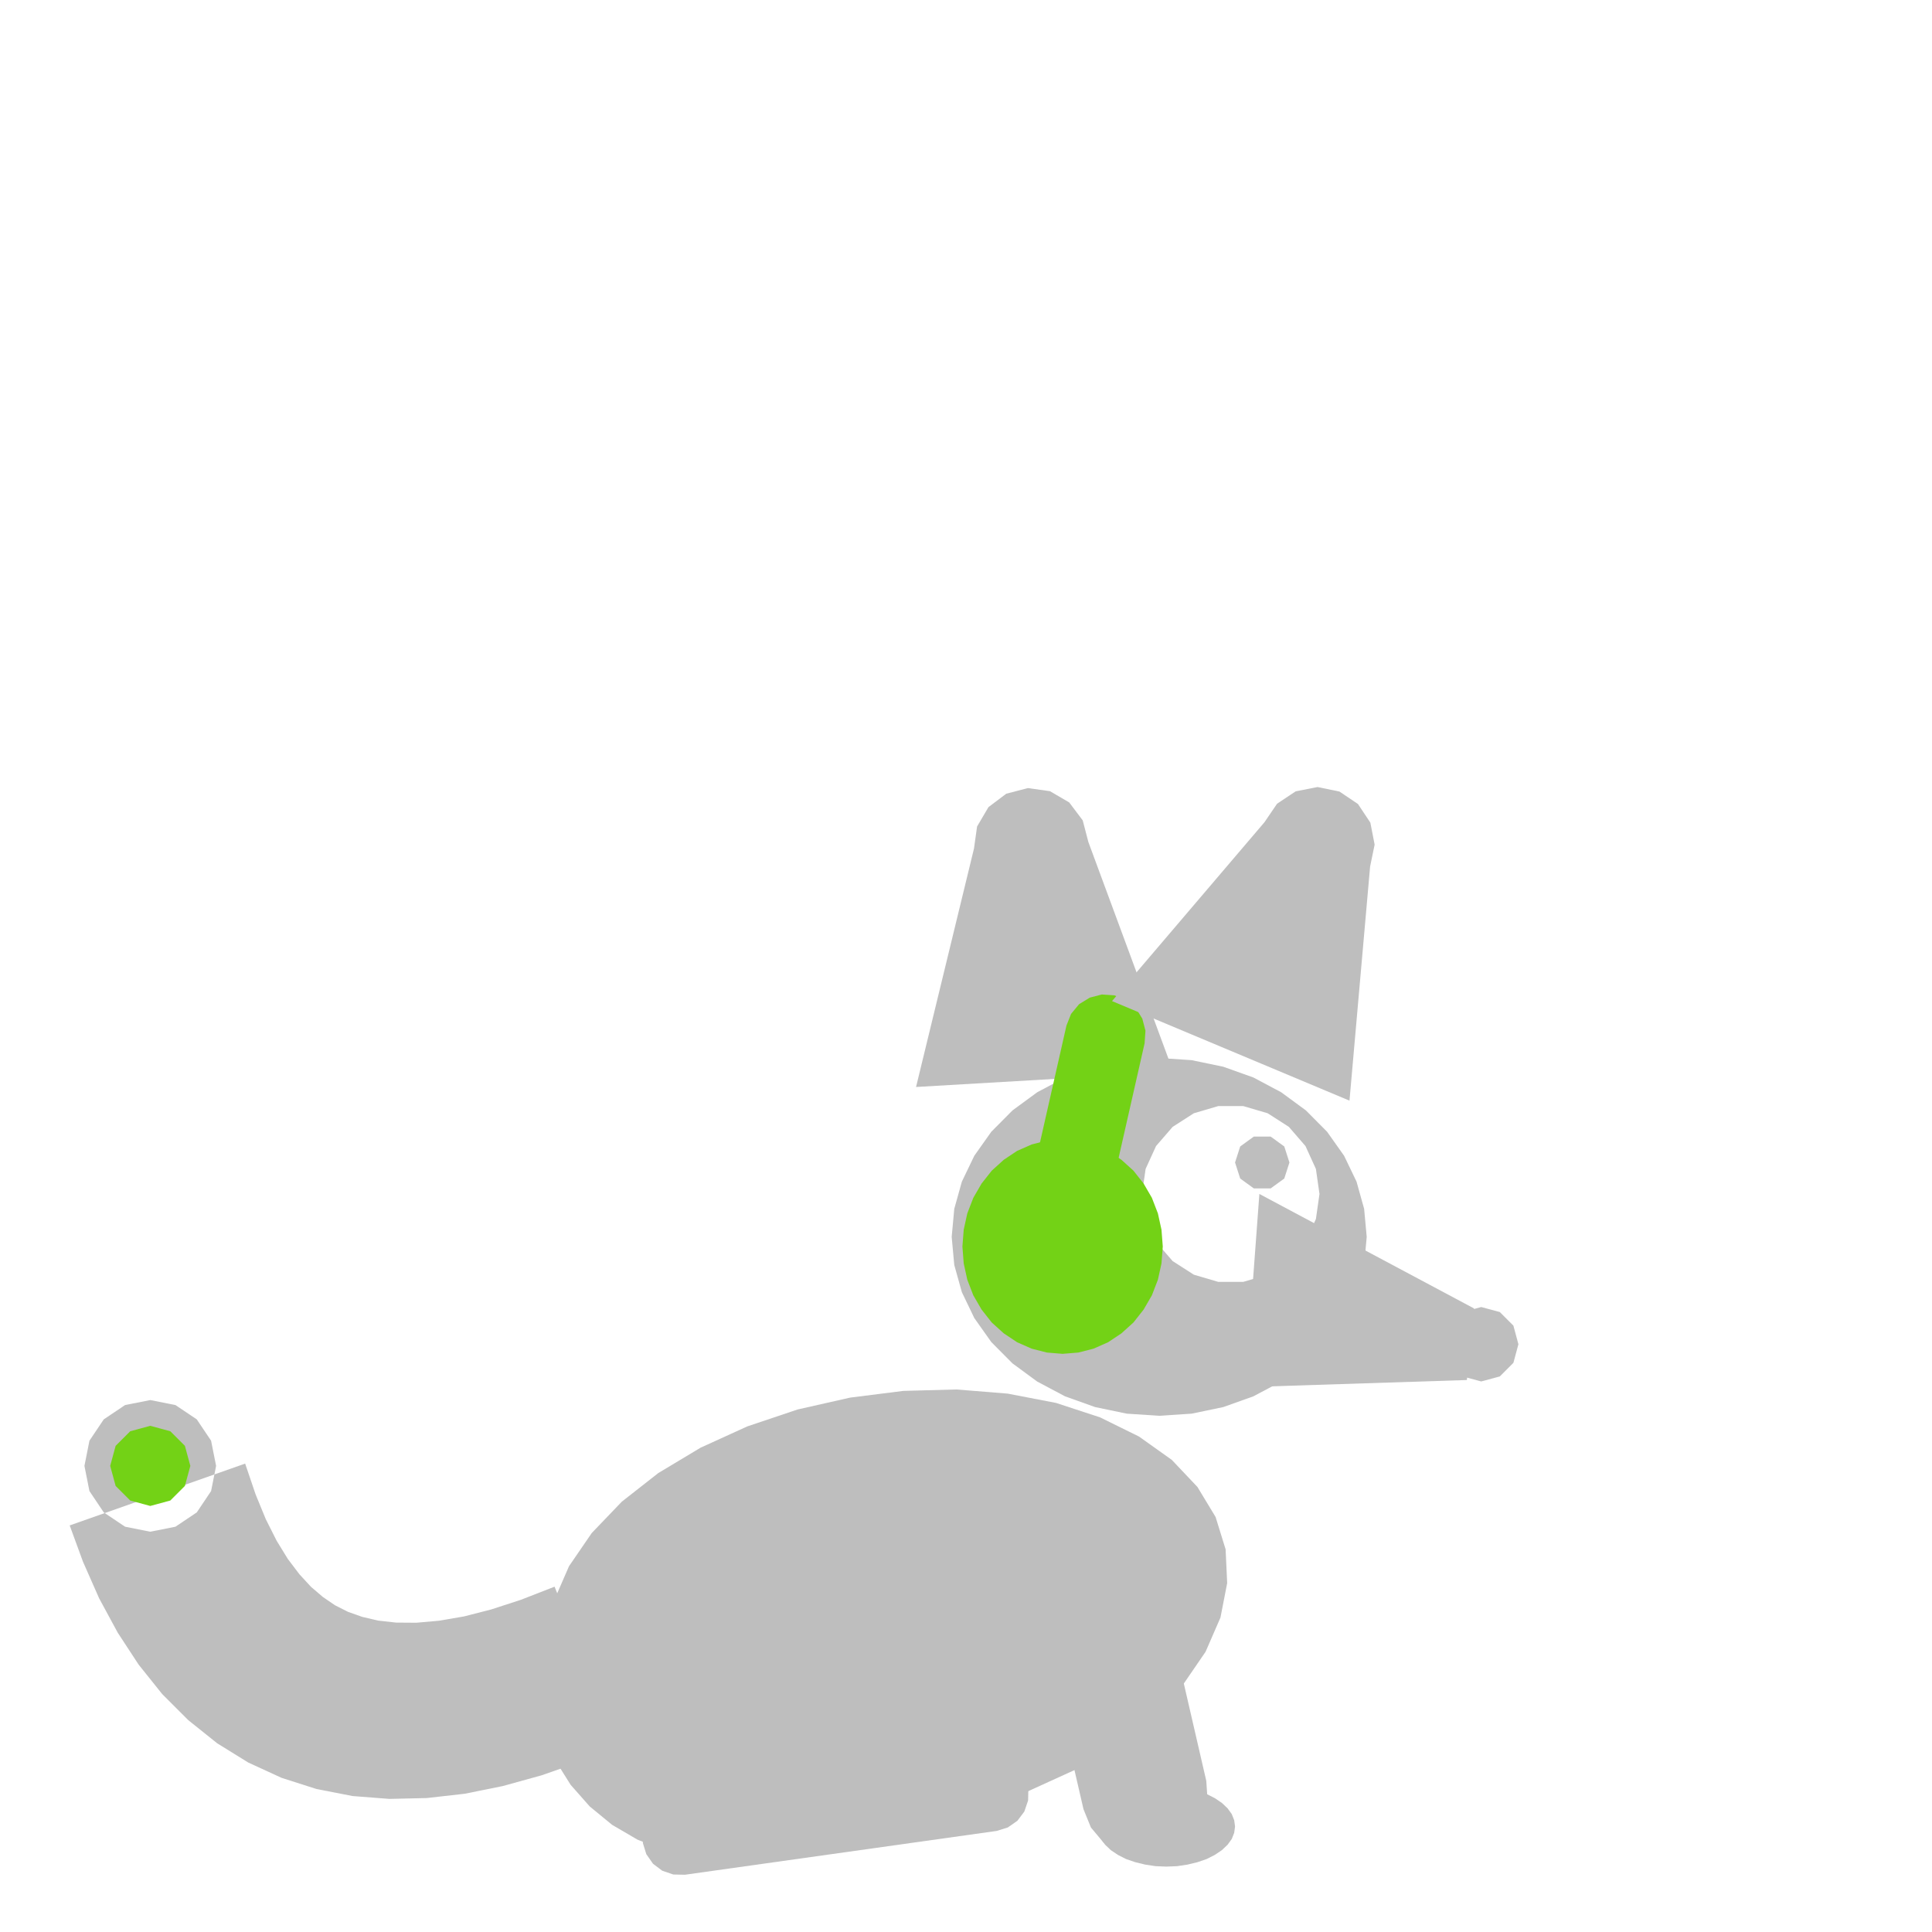
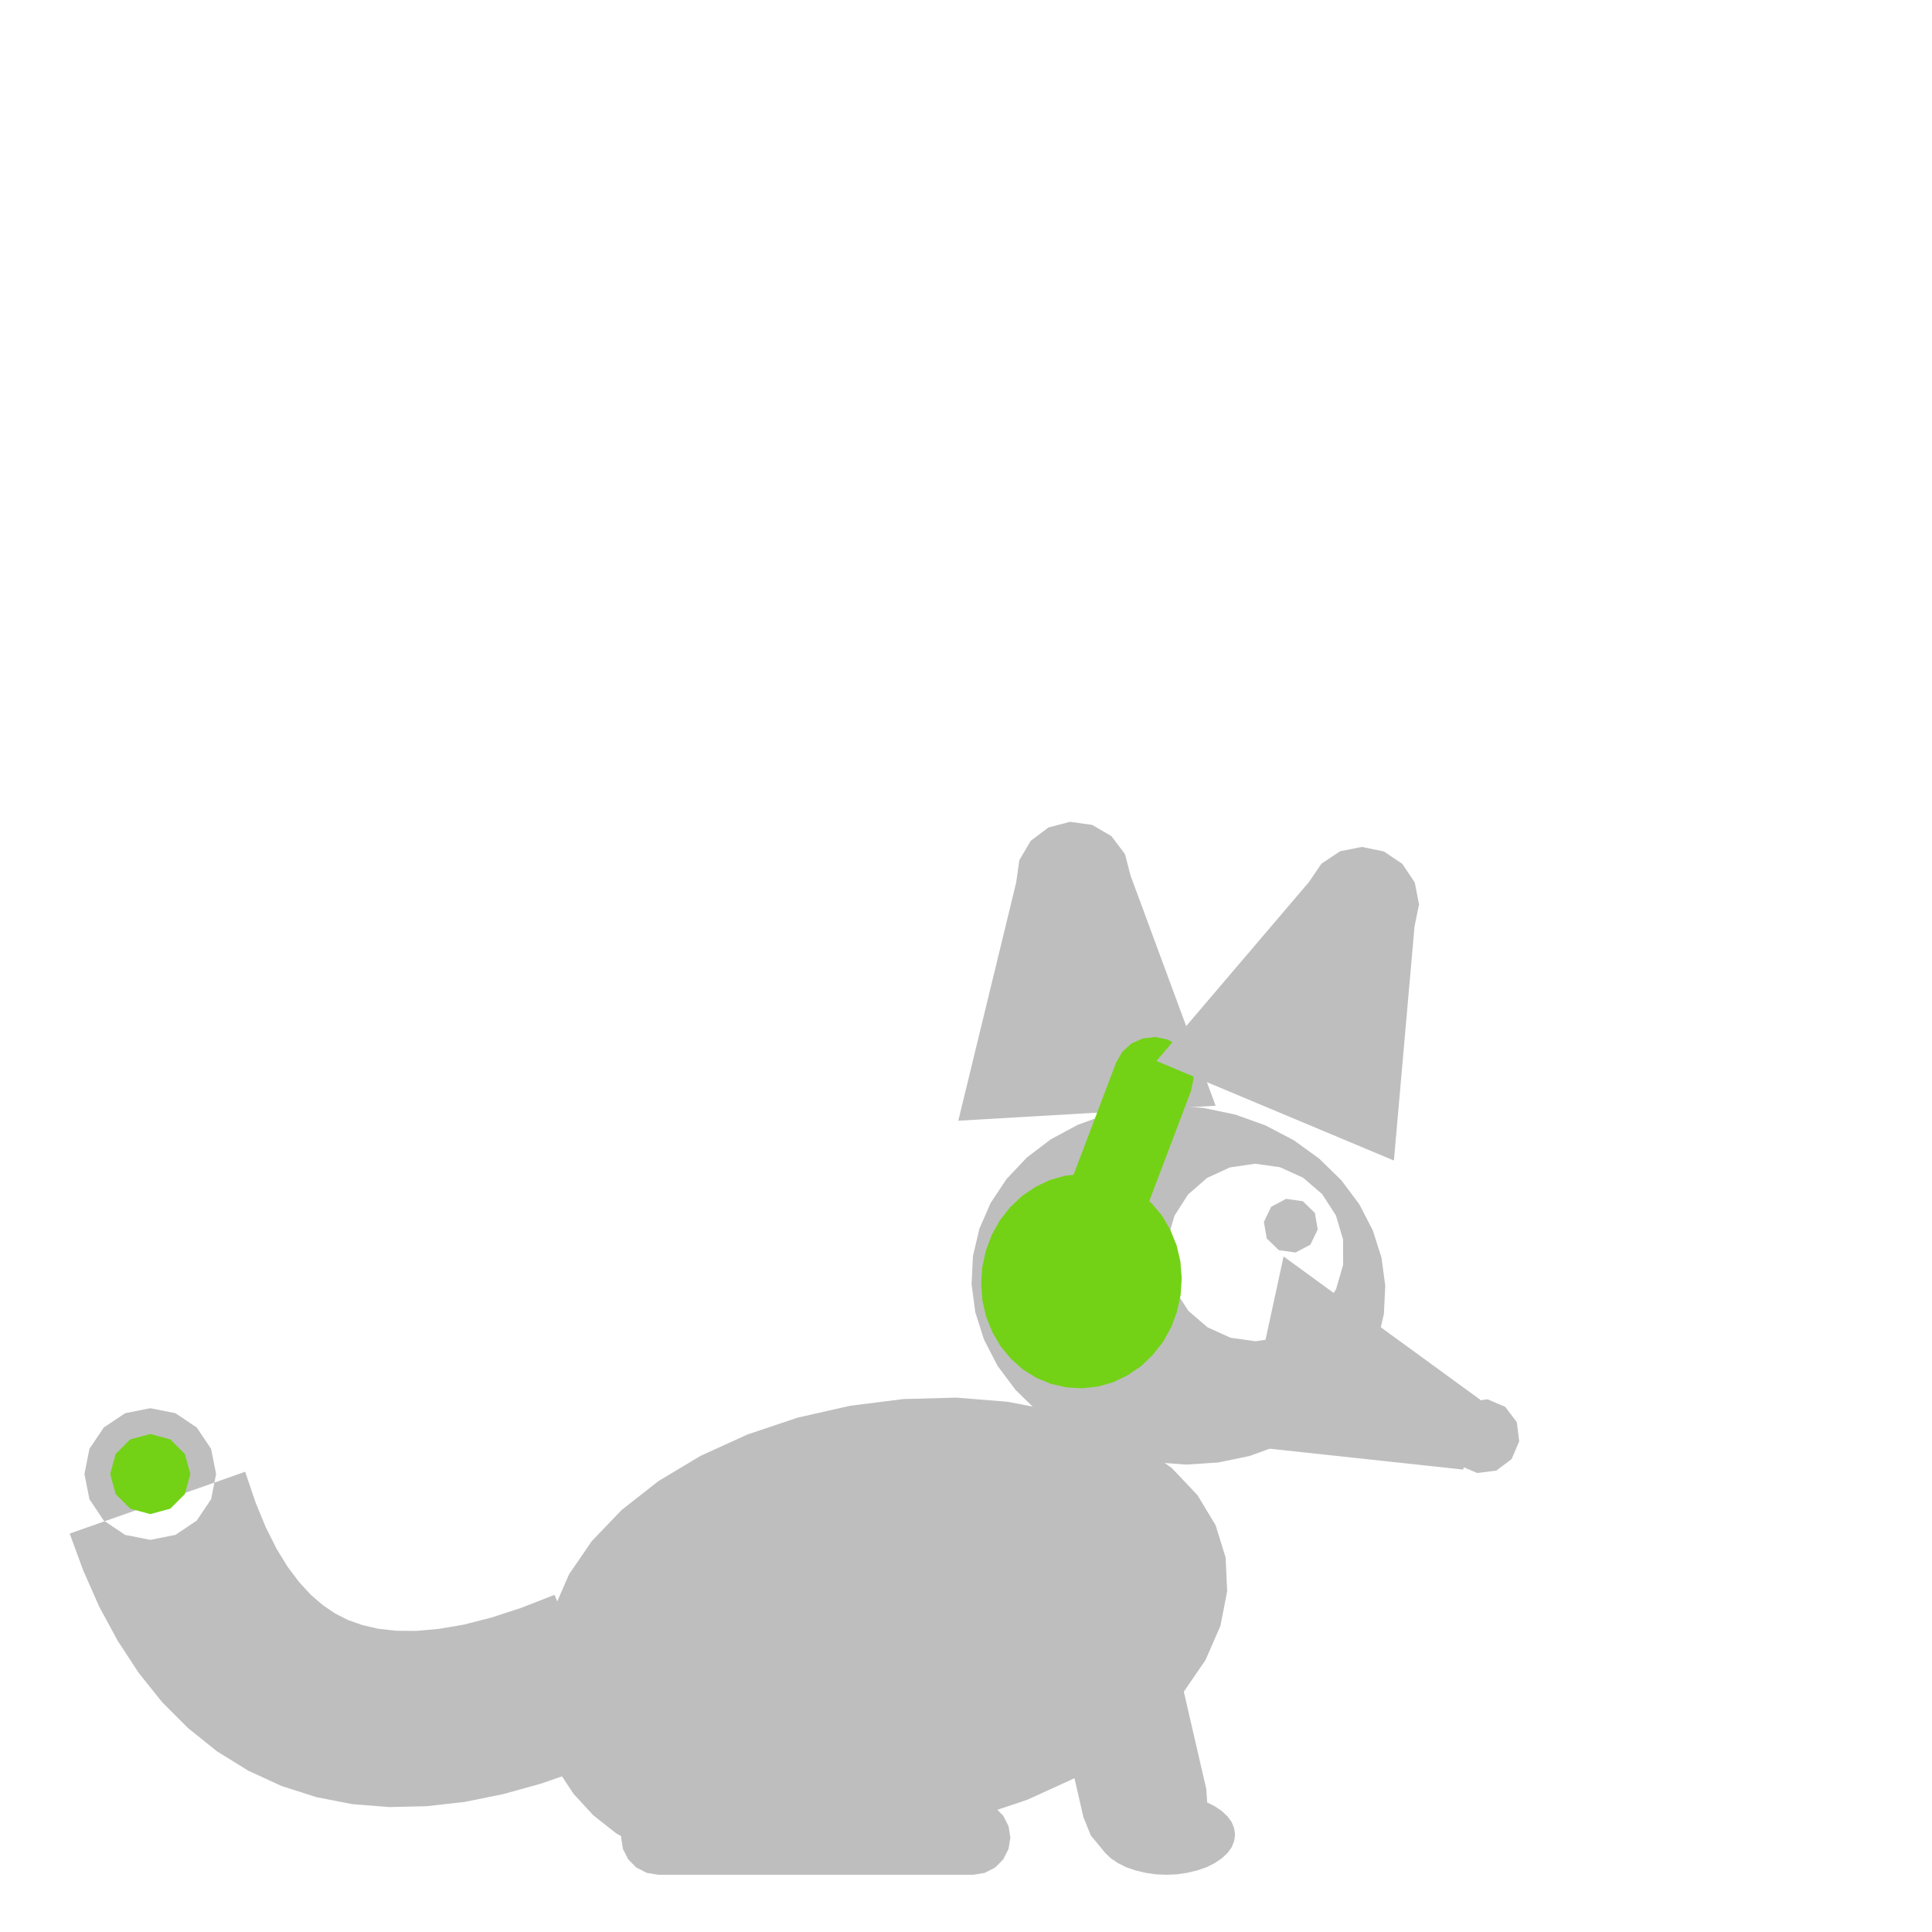
<svg xmlns="http://www.w3.org/2000/svg" viewBox="-20 -31 135 135">
-   <g transform="translate(0 -0.57)">
+   <g transform="translate(0 0.00)">
    <g transform="translate(0 0) translate(43 100) rotate(0) scale(1 1) translate(-43 -100)">
      <g transform="translate(0 0) rotate(0 21 86)">
        <path fill="#bebebe" fill-rule="evenodd" d="M 18.75 80.44 L 16.39 81.36 L 14.33 82.03 L 12.42 82.52 L 10.67 82.82 L 9.09 82.96 L 7.68 82.95 L 6.42 82.81 L 5.31 82.55 L 4.32 82.20 L 3.41 81.74 L 2.56 81.16 L 1.73 80.45 L 0.92 79.57 L 0.11 78.50 L -0.67 77.23 L -1.43 75.72 L -2.14 73.99 L -2.87 71.84 L -15.13 76.16 L -14.20 78.70 L -13.07 81.26 L -11.77 83.66 L -10.31 85.89 L -8.67 87.94 L -6.84 89.77 L -4.83 91.38 L -2.65 92.73 L -0.32 93.80 L 2.12 94.58 L 4.64 95.07 L 7.21 95.27 L 9.82 95.21 L 12.47 94.91 L 15.14 94.37 L 17.85 93.62 L 20.59 92.66 L 23.25 91.56 Z M -4.90 72.00 L -5.25 73.76 L -6.25 75.25 L -7.74 76.25 L -9.50 76.60 L -11.26 76.25 L -12.75 75.25 L -13.75 73.76 L -14.10 72.00 L -13.75 70.24 L -12.75 68.75 L -11.26 67.75 L -9.50 67.40 L -7.74 67.75 L -6.25 68.75 L -5.25 70.24 Z" />
        <path class="success" fill="#73d216" d="M -6.70 72.00 L -7.08 73.40 L -8.10 74.42 L -9.50 74.80 L -10.90 74.42 L -11.92 73.40 L -12.30 72.00 L -11.92 70.60 L -10.90 69.58 L -9.50 69.20 L -8.10 69.58 L -7.08 70.60 Z" />
      </g>
-       <g transform="translate(0 0) rotate(-8 31 87)">
+       <g transform="translate(0 0) rotate(0 31 87)">
        <path fill="#bebebe" fill-rule="evenodd" d="M 44.50 87.00 L 44.33 88.96 L 43.84 90.86 L 43.03 92.67 L 41.92 94.35 L 40.55 95.84 L 38.94 97.11 L 37.13 98.14 L 35.17 98.89 L 33.11 99.35 L 31.00 99.50 L 28.89 99.35 L 26.83 98.89 L 24.87 98.14 L 23.06 97.11 L 21.45 95.84 L 20.08 94.35 L 18.97 92.67 L 18.16 90.86 L 17.67 88.96 L 17.50 87.00 L 17.67 85.04 L 18.16 83.14 L 18.97 81.33 L 20.08 79.65 L 21.45 78.16 L 23.06 76.89 L 24.87 75.86 L 26.83 75.11 L 28.89 74.65 L 31.00 74.50 L 33.11 74.65 L 35.17 75.11 L 37.13 75.86 L 38.94 76.89 L 40.55 78.16 L 41.92 79.65 L 43.03 81.33 L 43.84 83.14 L 44.33 85.04 Z" />
        <path fill="#bebebe" fill-rule="evenodd" d="M 48.00 94.80 L 48.80 94.93 L 49.53 95.30 L 50.10 95.87 L 50.47 96.60 L 50.60 97.40 L 50.47 98.20 L 50.10 98.93 L 49.53 99.50 L 48.80 99.87 L 48.00 100.00 L 26.00 100.00 L 25.20 99.87 L 24.47 99.50 L 23.90 98.93 L 23.53 98.20 L 23.40 97.40 L 23.53 96.60 L 23.90 95.87 L 24.47 95.30 L 25.20 94.93 L 26.00 94.80 Z" />
      </g>
      <path fill="#bebebe" fill-rule="evenodd" d="M 65.64 77.83 L 65.75 80.19 L 65.28 82.60 L 64.24 84.99 L 62.65 87.31 L 60.55 89.50 L 58.00 91.50 L 55.05 93.27 L 51.78 94.76 L 48.27 95.94 L 44.60 96.77 L 40.88 97.24 L 37.17 97.34 L 33.59 97.05 L 30.21 96.40 L 27.13 95.39 L 24.41 94.05 L 22.12 92.42 L 20.33 90.53 L 19.06 88.43 L 18.36 86.17 L 18.25 83.81 L 18.72 81.40 L 19.76 79.01 L 21.35 76.69 L 23.45 74.50 L 26.00 72.50 L 28.95 70.73 L 32.22 69.24 L 35.73 68.06 L 39.40 67.23 L 43.12 66.76 L 46.83 66.66 L 50.41 66.95 L 53.79 67.60 L 56.87 68.61 L 59.59 69.95 L 61.88 71.58 L 63.67 73.47 L 64.94 75.57 Z" />
      <g transform="translate(0 0) rotate(0 57 82)">
        <path fill="#bebebe" fill-rule="evenodd" d="M 64.29 94.01 L 64.38 95.38 L 64.05 96.72 L 63.32 97.89 L 62.27 98.77 L 60.99 99.29 L 59.62 99.38 L 58.28 99.05 L 57.11 98.32 L 56.23 97.27 L 55.71 95.99 L 52.71 82.99 L 52.62 81.62 L 52.95 80.28 L 53.68 79.11 L 54.73 78.23 L 56.01 77.71 L 57.38 77.62 L 58.72 77.95 L 59.89 78.68 L 60.77 79.73 L 61.29 81.01 Z" />
        <path fill="#bebebe" fill-rule="evenodd" d="M 66.30 97.20 L 66.24 97.64 L 66.07 98.07 L 65.78 98.47 L 65.38 98.85 L 64.89 99.18 L 64.32 99.47 L 63.68 99.69 L 62.98 99.86 L 62.25 99.97 L 61.50 100.00 L 60.75 99.97 L 60.02 99.86 L 59.32 99.69 L 58.68 99.47 L 58.11 99.18 L 57.62 98.85 L 57.22 98.47 L 56.93 98.07 L 56.76 97.64 L 56.70 97.20 L 56.76 96.76 L 56.93 96.33 L 57.22 95.93 L 57.62 95.55 L 58.11 95.22 L 58.68 94.93 L 59.32 94.71 L 60.02 94.54 L 60.75 94.43 L 61.50 94.40 L 62.25 94.43 L 62.98 94.54 L 63.68 94.71 L 64.32 94.93 L 64.89 95.22 L 65.38 95.55 L 65.78 95.93 L 66.07 96.33 L 66.24 96.76 Z" />
      </g>
-       <g transform="translate(0 0) rotate(0 56 66)">
-         <g transform="translate(0 0) rotate(8 53 45)">
+       <g transform="translate(0 2) rotate(8 56 66)">
+         <g transform="translate(0 0) rotate(0 53 45)">
          <path fill="#bebebe" fill-rule="evenodd" d="M 44.17 46.77 L 45.86 29.71 L 45.86 28.15 L 46.46 26.70 L 47.56 25.60 L 49.00 25.00 L 50.56 25.00 L 52.00 25.59 L 53.11 26.70 L 53.71 28.14 L 61.83 43.23 Z" />
        </g>
        <path fill="#bebebe" fill-rule="evenodd" d="M 75.50 56.00 L 75.32 57.96 L 74.79 59.86 L 73.92 61.67 L 72.73 63.35 L 71.25 64.84 L 69.52 66.11 L 67.58 67.14 L 65.48 67.89 L 63.27 68.35 L 61.00 68.50 L 58.73 68.35 L 56.52 67.89 L 54.42 67.14 L 52.48 66.11 L 50.75 64.84 L 49.27 63.35 L 48.08 61.67 L 47.21 59.86 L 46.68 57.96 L 46.50 56.00 L 46.68 54.04 L 47.21 52.14 L 48.08 50.33 L 49.27 48.65 L 50.75 47.16 L 52.48 45.89 L 54.42 44.86 L 56.52 44.11 L 58.73 43.65 L 61.00 43.50 L 63.27 43.65 L 65.48 44.11 L 67.58 44.86 L 69.52 45.89 L 71.25 47.16 L 72.73 48.65 L 73.92 50.33 L 74.79 52.14 L 75.32 54.04 Z M 72.20 53.00 L 71.95 54.75 L 71.22 56.35 L 70.06 57.69 L 68.58 58.64 L 66.88 59.14 L 65.12 59.14 L 63.42 58.64 L 61.94 57.69 L 60.78 56.35 L 60.05 54.75 L 59.80 53.00 L 60.05 51.25 L 60.78 49.65 L 61.94 48.31 L 63.42 47.36 L 65.12 46.86 L 66.88 46.86 L 68.58 47.36 L 70.06 48.31 L 71.22 49.65 L 71.95 51.25 Z M 70.10 50.80 L 69.74 51.92 L 68.79 52.61 L 67.61 52.61 L 66.66 51.92 L 66.30 50.80 L 66.66 49.68 L 67.61 48.99 L 68.79 48.99 L 69.74 49.68 Z" />
        <path fill="#bebebe" fill-rule="evenodd" d="M 68.00 53.00 L 83.00 61.00 L 82.50 66.00 L 67.00 66.50 Z" />
        <path fill="#bebebe" fill-rule="evenodd" d="M 86.10 63.50 L 85.75 64.80 L 84.80 65.75 L 83.50 66.10 L 82.20 65.75 L 81.25 64.80 L 80.90 63.50 L 81.25 62.20 L 82.20 61.25 L 83.50 60.90 L 84.80 61.25 L 85.75 62.20 Z" />
        <path class="success" fill="#73d216" d="M 61.25 56.67 L 61.16 57.85 L 60.91 58.99 L 60.49 60.08 L 59.91 61.08 L 59.20 61.98 L 58.36 62.74 L 57.43 63.36 L 56.41 63.81 L 55.35 64.08 L 54.25 64.17 L 53.15 64.08 L 52.09 63.81 L 51.07 63.36 L 50.14 62.74 L 49.30 61.98 L 48.59 61.08 L 48.01 60.08 L 47.59 58.99 L 47.34 57.85 L 47.25 56.67 L 47.34 55.50 L 47.59 54.36 L 48.01 53.27 L 48.59 52.27 L 49.30 51.37 L 50.14 50.61 L 51.07 49.99 L 52.09 49.54 L 53.15 49.27 L 54.25 49.17 L 55.35 49.27 L 56.41 49.54 L 57.43 49.99 L 58.36 50.61 L 59.20 51.37 L 59.91 52.27 L 60.49 53.27 L 60.91 54.36 L 61.16 55.50 Z" />
        <path class="success" fill="#73d216" d="M 54.52 41.23 L 54.84 40.42 L 55.40 39.74 L 56.15 39.28 L 56.99 39.06 L 57.87 39.12 L 58.68 39.44 L 59.36 40.00 L 59.82 40.75 L 60.04 41.59 L 59.98 42.47 L 57.98 51.29 L 57.66 52.11 L 57.10 52.78 L 56.35 53.25 L 55.51 53.46 L 54.63 53.41 L 53.82 53.08 L 53.14 52.52 L 52.68 51.78 L 52.46 50.93 L 52.52 50.06 Z" />
-         <g transform="translate(0 0) rotate(8 66 43)">
+         <g transform="translate(0 0) rotate(0 66 43)">
          <path fill="#bebebe" fill-rule="evenodd" d="M 57.30 40.71 L 66.11 26.85 L 66.80 25.45 L 67.97 24.41 L 69.44 23.90 L 71.00 24.00 L 72.40 24.68 L 73.44 25.85 L 73.95 27.33 L 73.85 28.89 L 74.70 45.29 Z" />
        </g>
      </g>
    </g>
  </g>
</svg>
